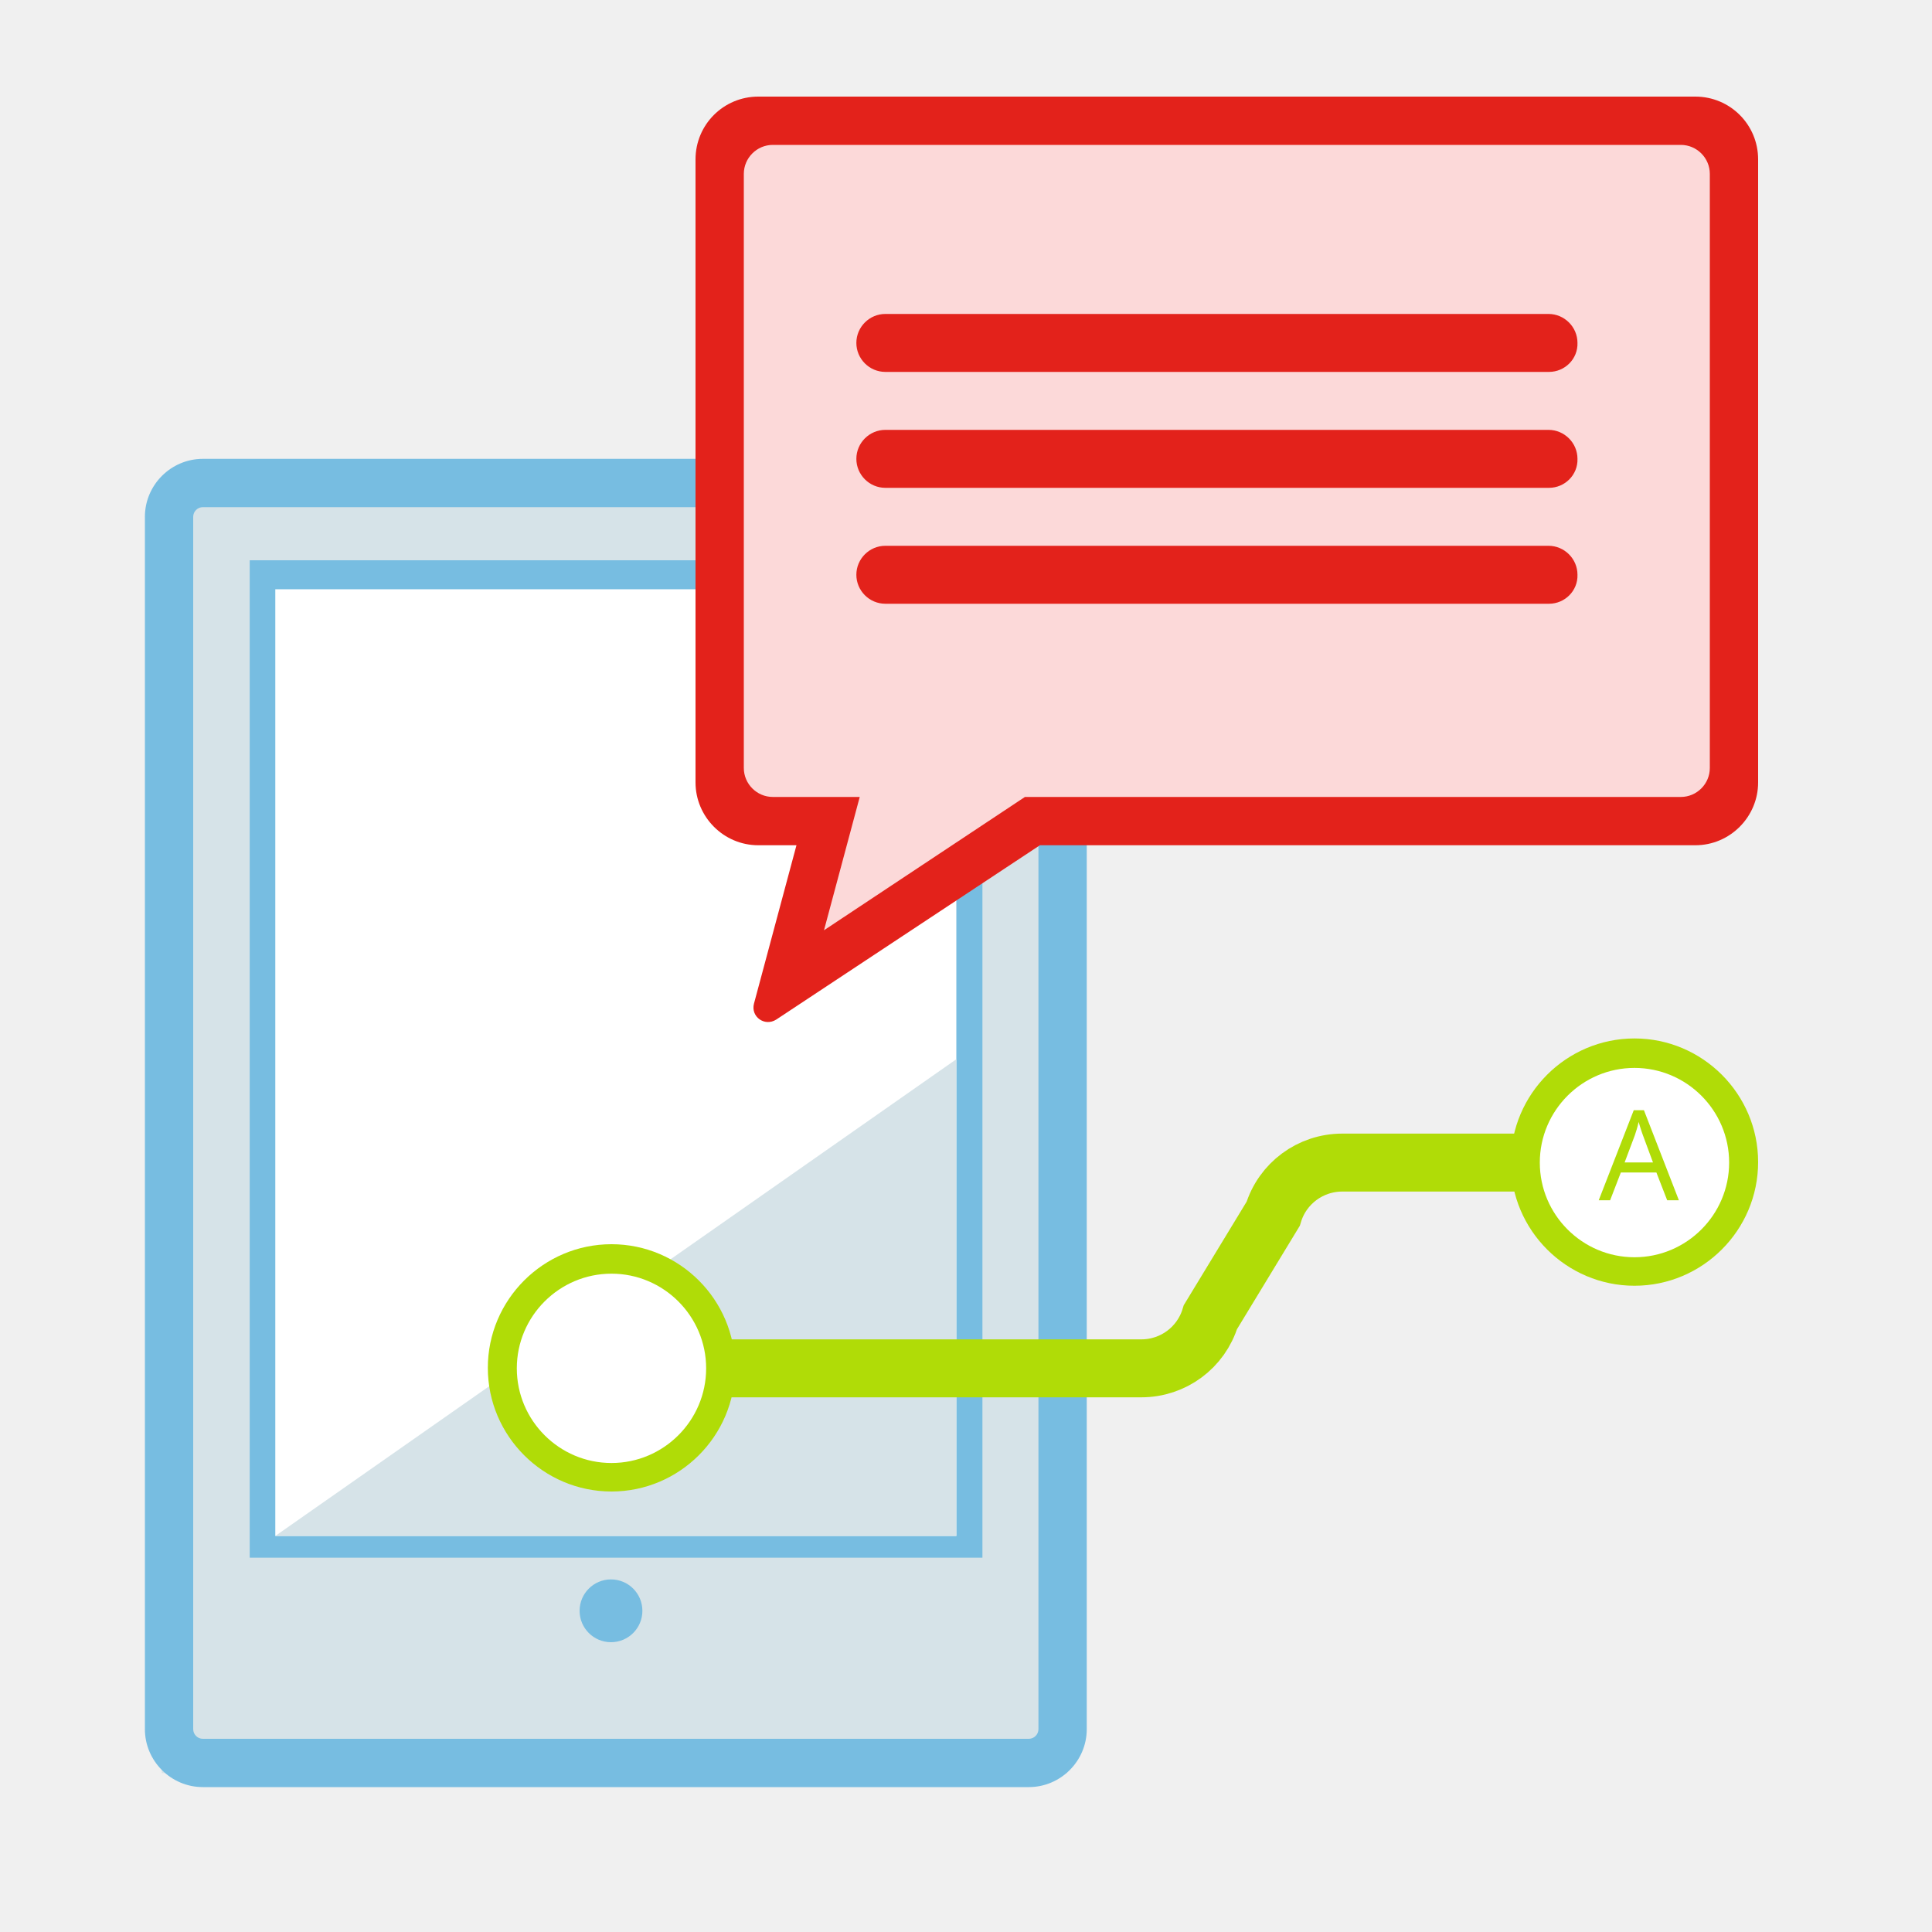
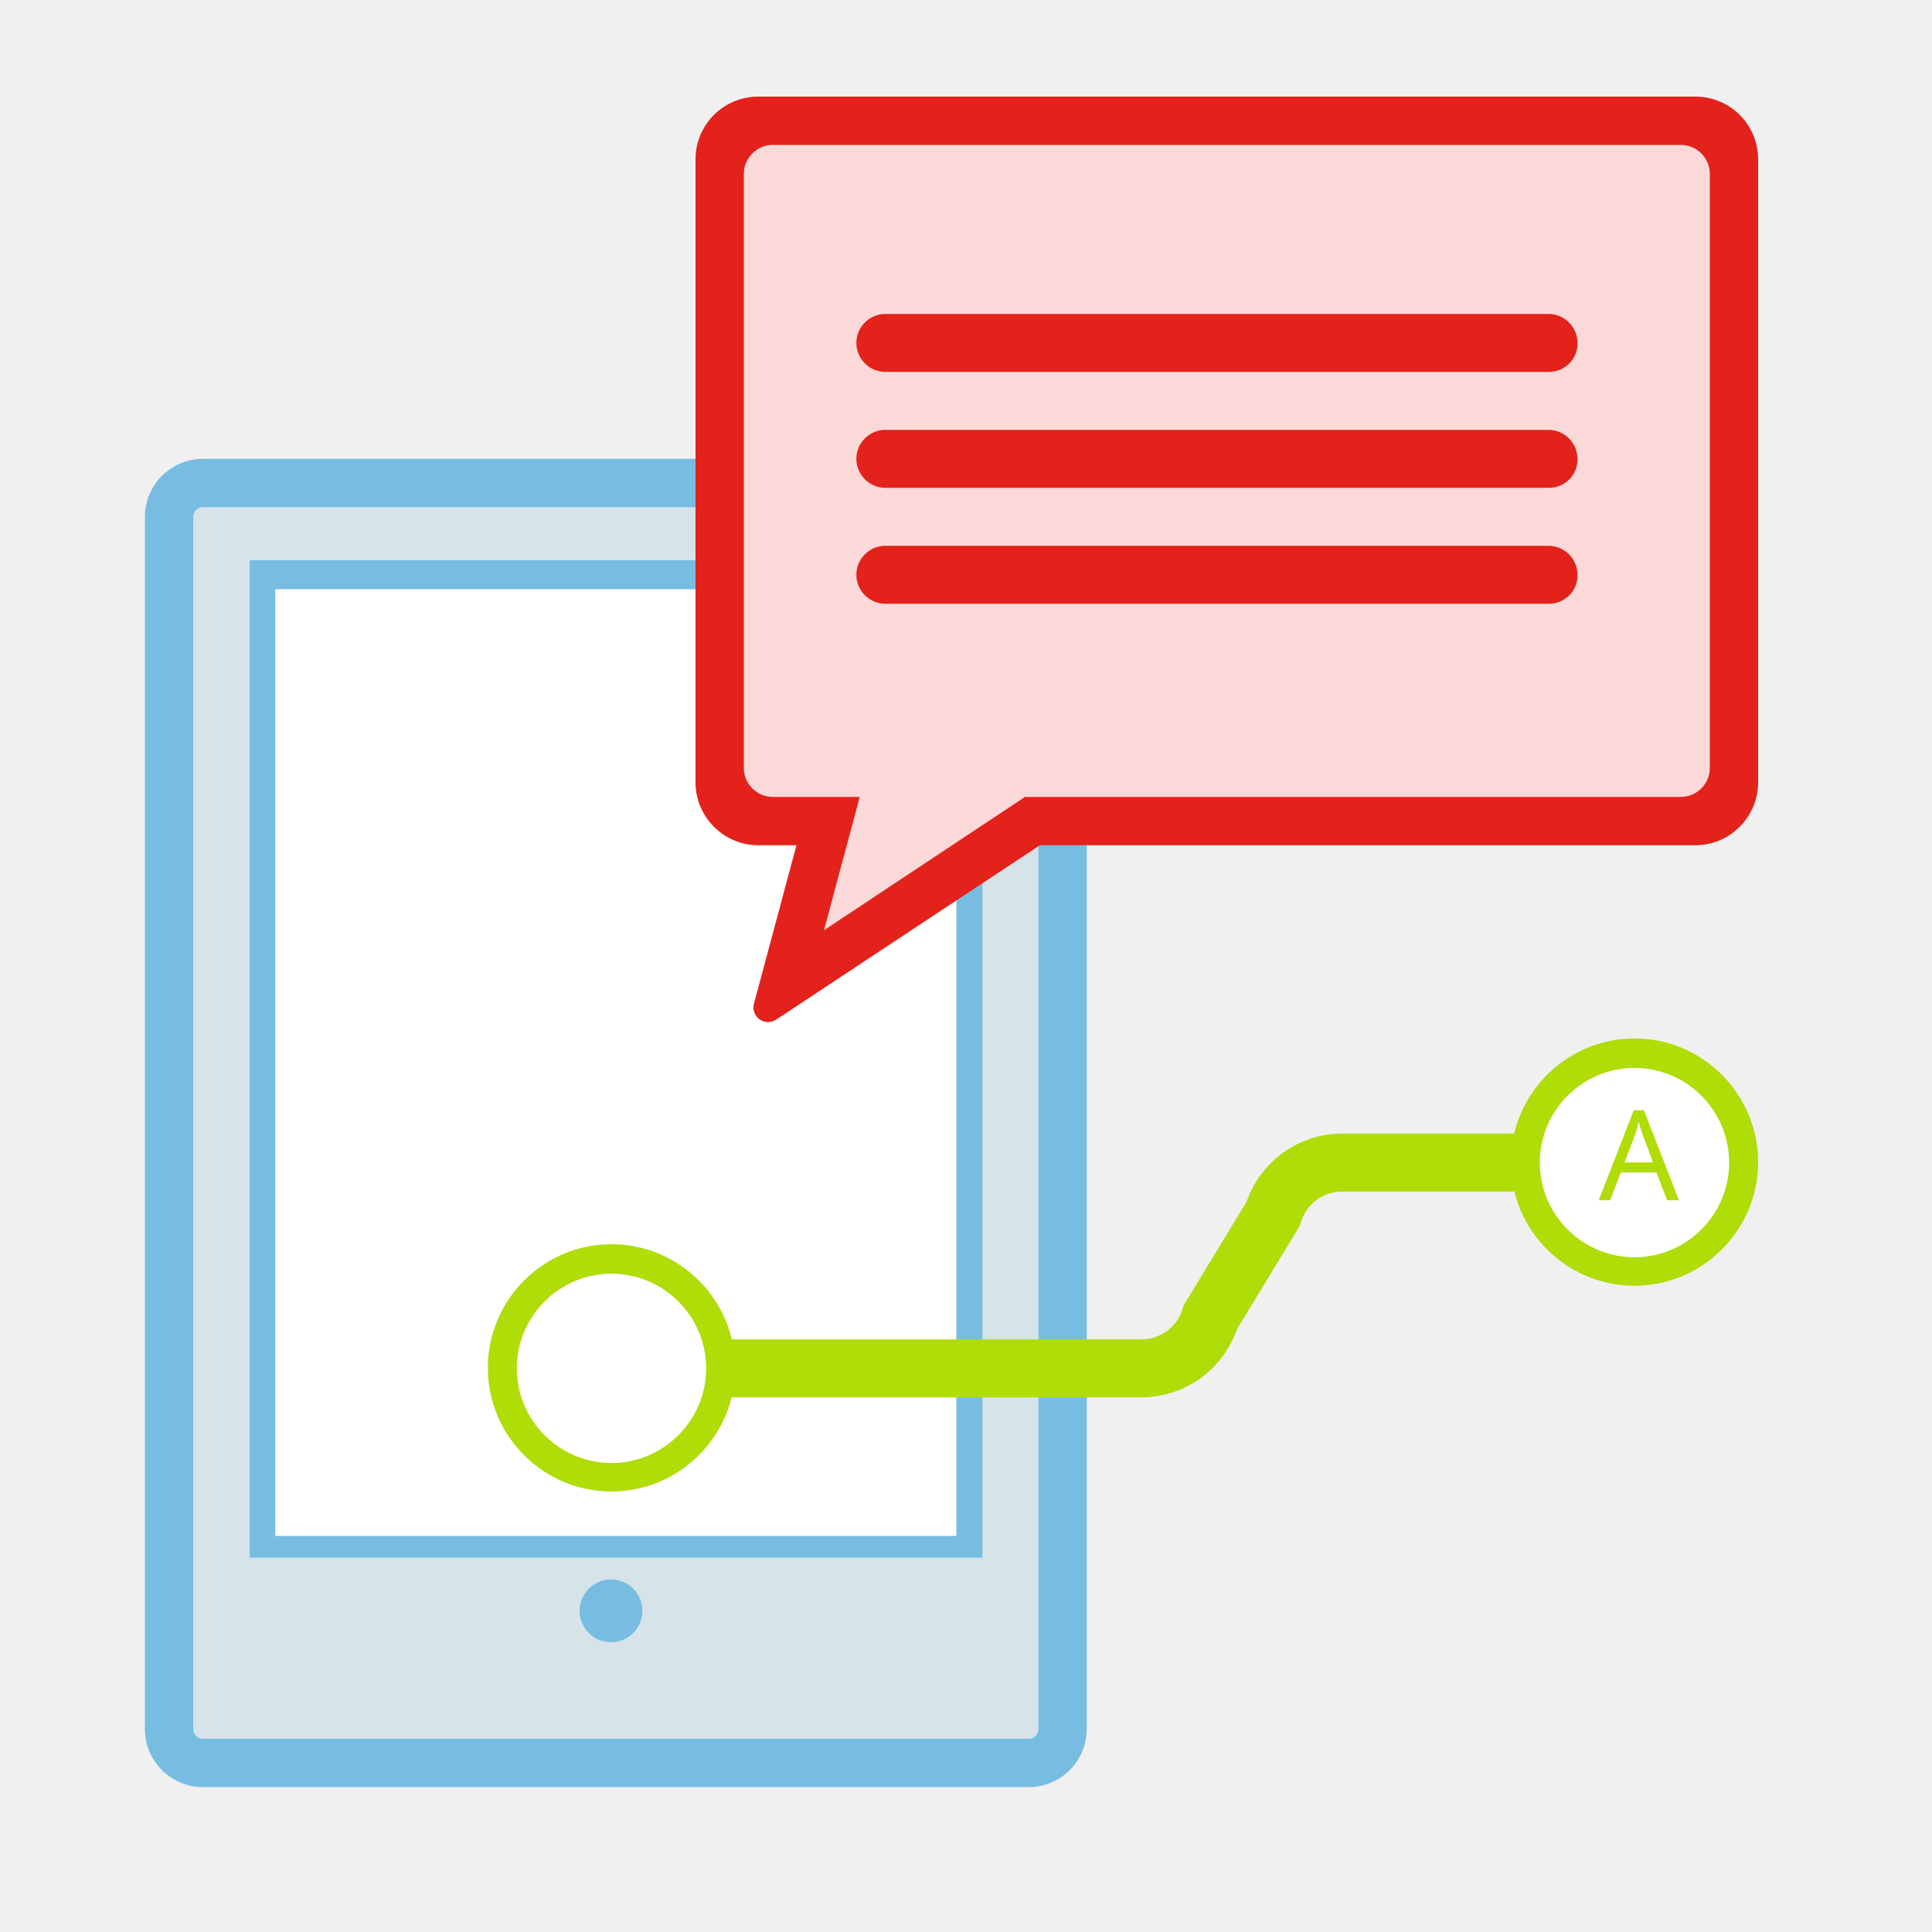
- <svg xmlns="http://www.w3.org/2000/svg" version="1.1" id="Layer_1" x="0px" y="0px" viewBox="0 0 400 400" style="enable-background:new 0 0 400 400;" xml:space="preserve">
+ <svg xmlns="http://www.w3.org/2000/svg" version="1.1" id="Layer_1" x="0px" y="0px" viewBox="-105 197 400 400" style="enable-background:new -105 197 400 400;" xml:space="preserve">
  <style type="text/css">
	.st0{fill:#D6E3E8;}
	.st1{fill:#77BDE1;}
	.st2{fill:#FFFFFF;}
	.st3{fill:#E3221B;}
	.st4{fill:#FCD9D9;}
	.st5{fill:none;stroke:#B0DC07;stroke-width:12;stroke-miterlimit:10;}
	.st6{fill:#B0DC07;}
	.st7{font-family:'MyriadPro-Regular';}
	.st8{font-size:26px;}
</style>
  <g>
-     <rect x="33.5" y="98.6" class="st0" width="187.4" height="268.5" />
-     <path class="st1" d="M225,107c0-6.6-5.4-12-12-12H42c-6.6,0-12,5.4-12,12v251c0,6.6,5.4,12,12,12h171c6.6,0,12-5.4,12-12V107z    M215,358c0,1.1-0.9,2-2,2H42c-1.1,0-2-0.9-2-2V107c0-1.1,0.9-2,2-2h171c1.1,0,2,0.9,2,2V358z" />
-     <rect x="51.7" y="116" class="st1" width="151.7" height="206.5" />
-     <rect x="57" y="122" class="st2" width="141" height="196" />
-     <polygon class="st0" points="57,318 198,219.3 198,318  " />
-     <circle class="st1" cx="126.5" cy="333.5" r="6.5" />
+     <rect x="-71.5" y="295.6" class="st0" width="187.4" height="268.5" />
+     <path class="st1" d="M120,304c0-6.6-5.4-12-12-12H-63c-6.6,0-12,5.4-12,12v251c0,6.6,5.4,12,12,12h171c6.6,0,12-5.4,12-12V304z    M110,555c0,1.1-0.9,2-2,2H-63c-1.1,0-2-0.9-2-2V304c0-1.1,0.9-2,2-2h171c1.1,0,2,0.9,2,2V555z" />
+     <rect x="-53.3" y="313" class="st1" width="151.7" height="206.5" />
+     <rect x="-48" y="319" class="st2" width="141" height="196" />
+     <circle class="st1" cx="21.5" cy="530.5" r="6.5" />
  </g>
  <g>
-     <path class="st3" d="M351,20H157c-7.2,0-13,5.8-13,13v129c0,7.1,5.8,13,13,13h7.9l-8.8,32.8c-0.7,2.7,2.2,4.8,4.6,3.3l54.6-36.1   H351c7.2,0,13-5.9,13-13V33C364,25.8,358.2,20,351,20z" />
-     <path class="st4" d="M348,30H160c-3.3,0-6,2.7-6,6v123c0,3.3,2.7,6,6,6h18l-7.4,27.6l41.6-27.6H348c3.3,0,6-2.7,6-6V36   C354,32.7,351.3,30,348,30z" />
-     <path class="st3" d="M320.7,77H183.3c-3.3,0-6-2.7-6-6v0c0-3.3,2.7-6,6-6h137.3c3.3,0,6,2.7,6,6v0C326.7,74.3,324,77,320.7,77z" />
-     <path class="st3" d="M320.7,101H183.3c-3.3,0-6-2.7-6-6v0c0-3.3,2.7-6,6-6h137.3c3.3,0,6,2.7,6,6v0C326.7,98.3,324,101,320.7,101z" />
-     <path class="st3" d="M320.7,125H183.3c-3.3,0-6-2.7-6-6v0c0-3.3,2.7-6,6-6h137.3c3.3,0,6,2.7,6,6v0C326.7,122.3,324,125,320.7,125z   " />
+     <path class="st3" d="M246,217H52c-7.2,0-13,5.8-13,13v129c0,7.1,5.8,13,13,13h7.9l-8.8,32.8c-0.7,2.7,2.2,4.8,4.6,3.3l54.6-36.1   H246c7.2,0,13-5.9,13-13V230C259,222.8,253.2,217,246,217z" />
+     <path class="st4" d="M243,227H55c-3.3,0-6,2.7-6,6v123c0,3.3,2.7,6,6,6h18l-7.4,27.6l41.6-27.6H243c3.3,0,6-2.7,6-6V233   C249,229.7,246.3,227,243,227z" />
+     <path class="st3" d="M215.7,274H78.3c-3.3,0-6-2.7-6-6l0,0c0-3.3,2.7-6,6-6h137.3c3.3,0,6,2.7,6,6l0,0   C221.7,271.3,219,274,215.7,274z" />
+     <path class="st3" d="M215.7,298H78.3c-3.3,0-6-2.7-6-6l0,0c0-3.3,2.7-6,6-6h137.3c3.3,0,6,2.7,6,6l0,0   C221.7,295.3,219,298,215.7,298z" />
+     <path class="st3" d="M215.7,322H78.3c-3.3,0-6-2.7-6-6l0,0c0-3.3,2.7-6,6-6h137.3c3.3,0,6,2.7,6,6l0,0   C221.7,319.3,219,322,215.7,322z" />
  </g>
  <g>
    <g>
-       <path class="st5" d="M125.3,283.3h111c6.6,0,12.4-4.3,14.3-10.6l13-21.4c1.9-6.3,7.7-10.6,14.3-10.6h61.7" />
+       <path class="st5" d="M20.3,480.3h111c6.6,0,12.4-4.3,14.3-10.6l13-21.4c1.9-6.3,7.7-10.6,14.3-10.6h61.7" />
      <g>
        <g>
-           <circle class="st2" cx="126.6" cy="283.3" r="22.6" />
-           <path class="st6" d="M126.6,308.8c14.1,0,25.6-11.5,25.6-25.6s-11.5-25.6-25.6-25.6c-14.1,0-25.6,11.5-25.6,25.6      S112.5,308.8,126.6,308.8C140.7,308.8,112.5,308.8,126.6,308.8z M126.6,263.7c10.8,0,19.6,8.8,19.6,19.6s-8.8,19.6-19.6,19.6      c-10.8,0-19.6-8.8-19.6-19.6S115.8,263.7,126.6,263.7C137.3,263.7,115.8,263.7,126.6,263.7z" />
+           <circle class="st2" cx="21.6" cy="480.3" r="22.6" />
+           <path class="st6" d="M21.6,505.8c14.1,0,25.6-11.5,25.6-25.6s-11.5-25.6-25.6-25.6S-4,466.1-4,480.2S7.5,505.8,21.6,505.8      S7.5,505.8,21.6,505.8z M21.6,460.7c10.8,0,19.6,8.8,19.6,19.6s-8.8,19.6-19.6,19.6S2,491.1,2,480.3S10.8,460.7,21.6,460.7      C32.3,460.7,10.8,460.7,21.6,460.7z" />
        </g>
      </g>
      <g>
        <g>
-           <circle class="st2" cx="338.4" cy="240.6" r="22.6" />
-           <path class="st6" d="M338.4,266.2c-14.1,0-25.6-11.5-25.6-25.6c0-14.1,11.5-25.6,25.6-25.6c14.1,0,25.6,11.5,25.6,25.6      C364,254.7,352.5,266.2,338.4,266.2C324.3,266.2,352.5,266.2,338.4,266.2z M338.4,221.1c-10.8,0-19.6,8.8-19.6,19.6      c0,10.8,8.8,19.6,19.6,19.6c10.8,0,19.6-8.8,19.6-19.6C358,229.9,349.2,221.1,338.4,221.1C327.7,221.1,349.2,221.1,338.4,221.1z      " />
+           <circle class="st2" cx="233.4" cy="437.6" r="22.6" />
+           <path class="st6" d="M233.4,463.2c-14.1,0-25.6-11.5-25.6-25.6s11.5-25.6,25.6-25.6s25.6,11.5,25.6,25.6      S247.5,463.2,233.4,463.2S247.5,463.2,233.4,463.2z M233.4,418.1c-10.8,0-19.6,8.8-19.6,19.6s8.8,19.6,19.6,19.6      c10.8,0,19.6-8.8,19.6-19.6C253,426.9,244.2,418.1,233.4,418.1C222.7,418.1,244.2,418.1,233.4,418.1z" />
        </g>
      </g>
    </g>
  </g>
-   <text transform="matrix(1 0 0 1 331 248.5)" class="st6 st7 st8">A</text>
+   <text transform="matrix(1 0 0 1 226 445.5)" class="st6 st7 st8">A</text>
</svg>
